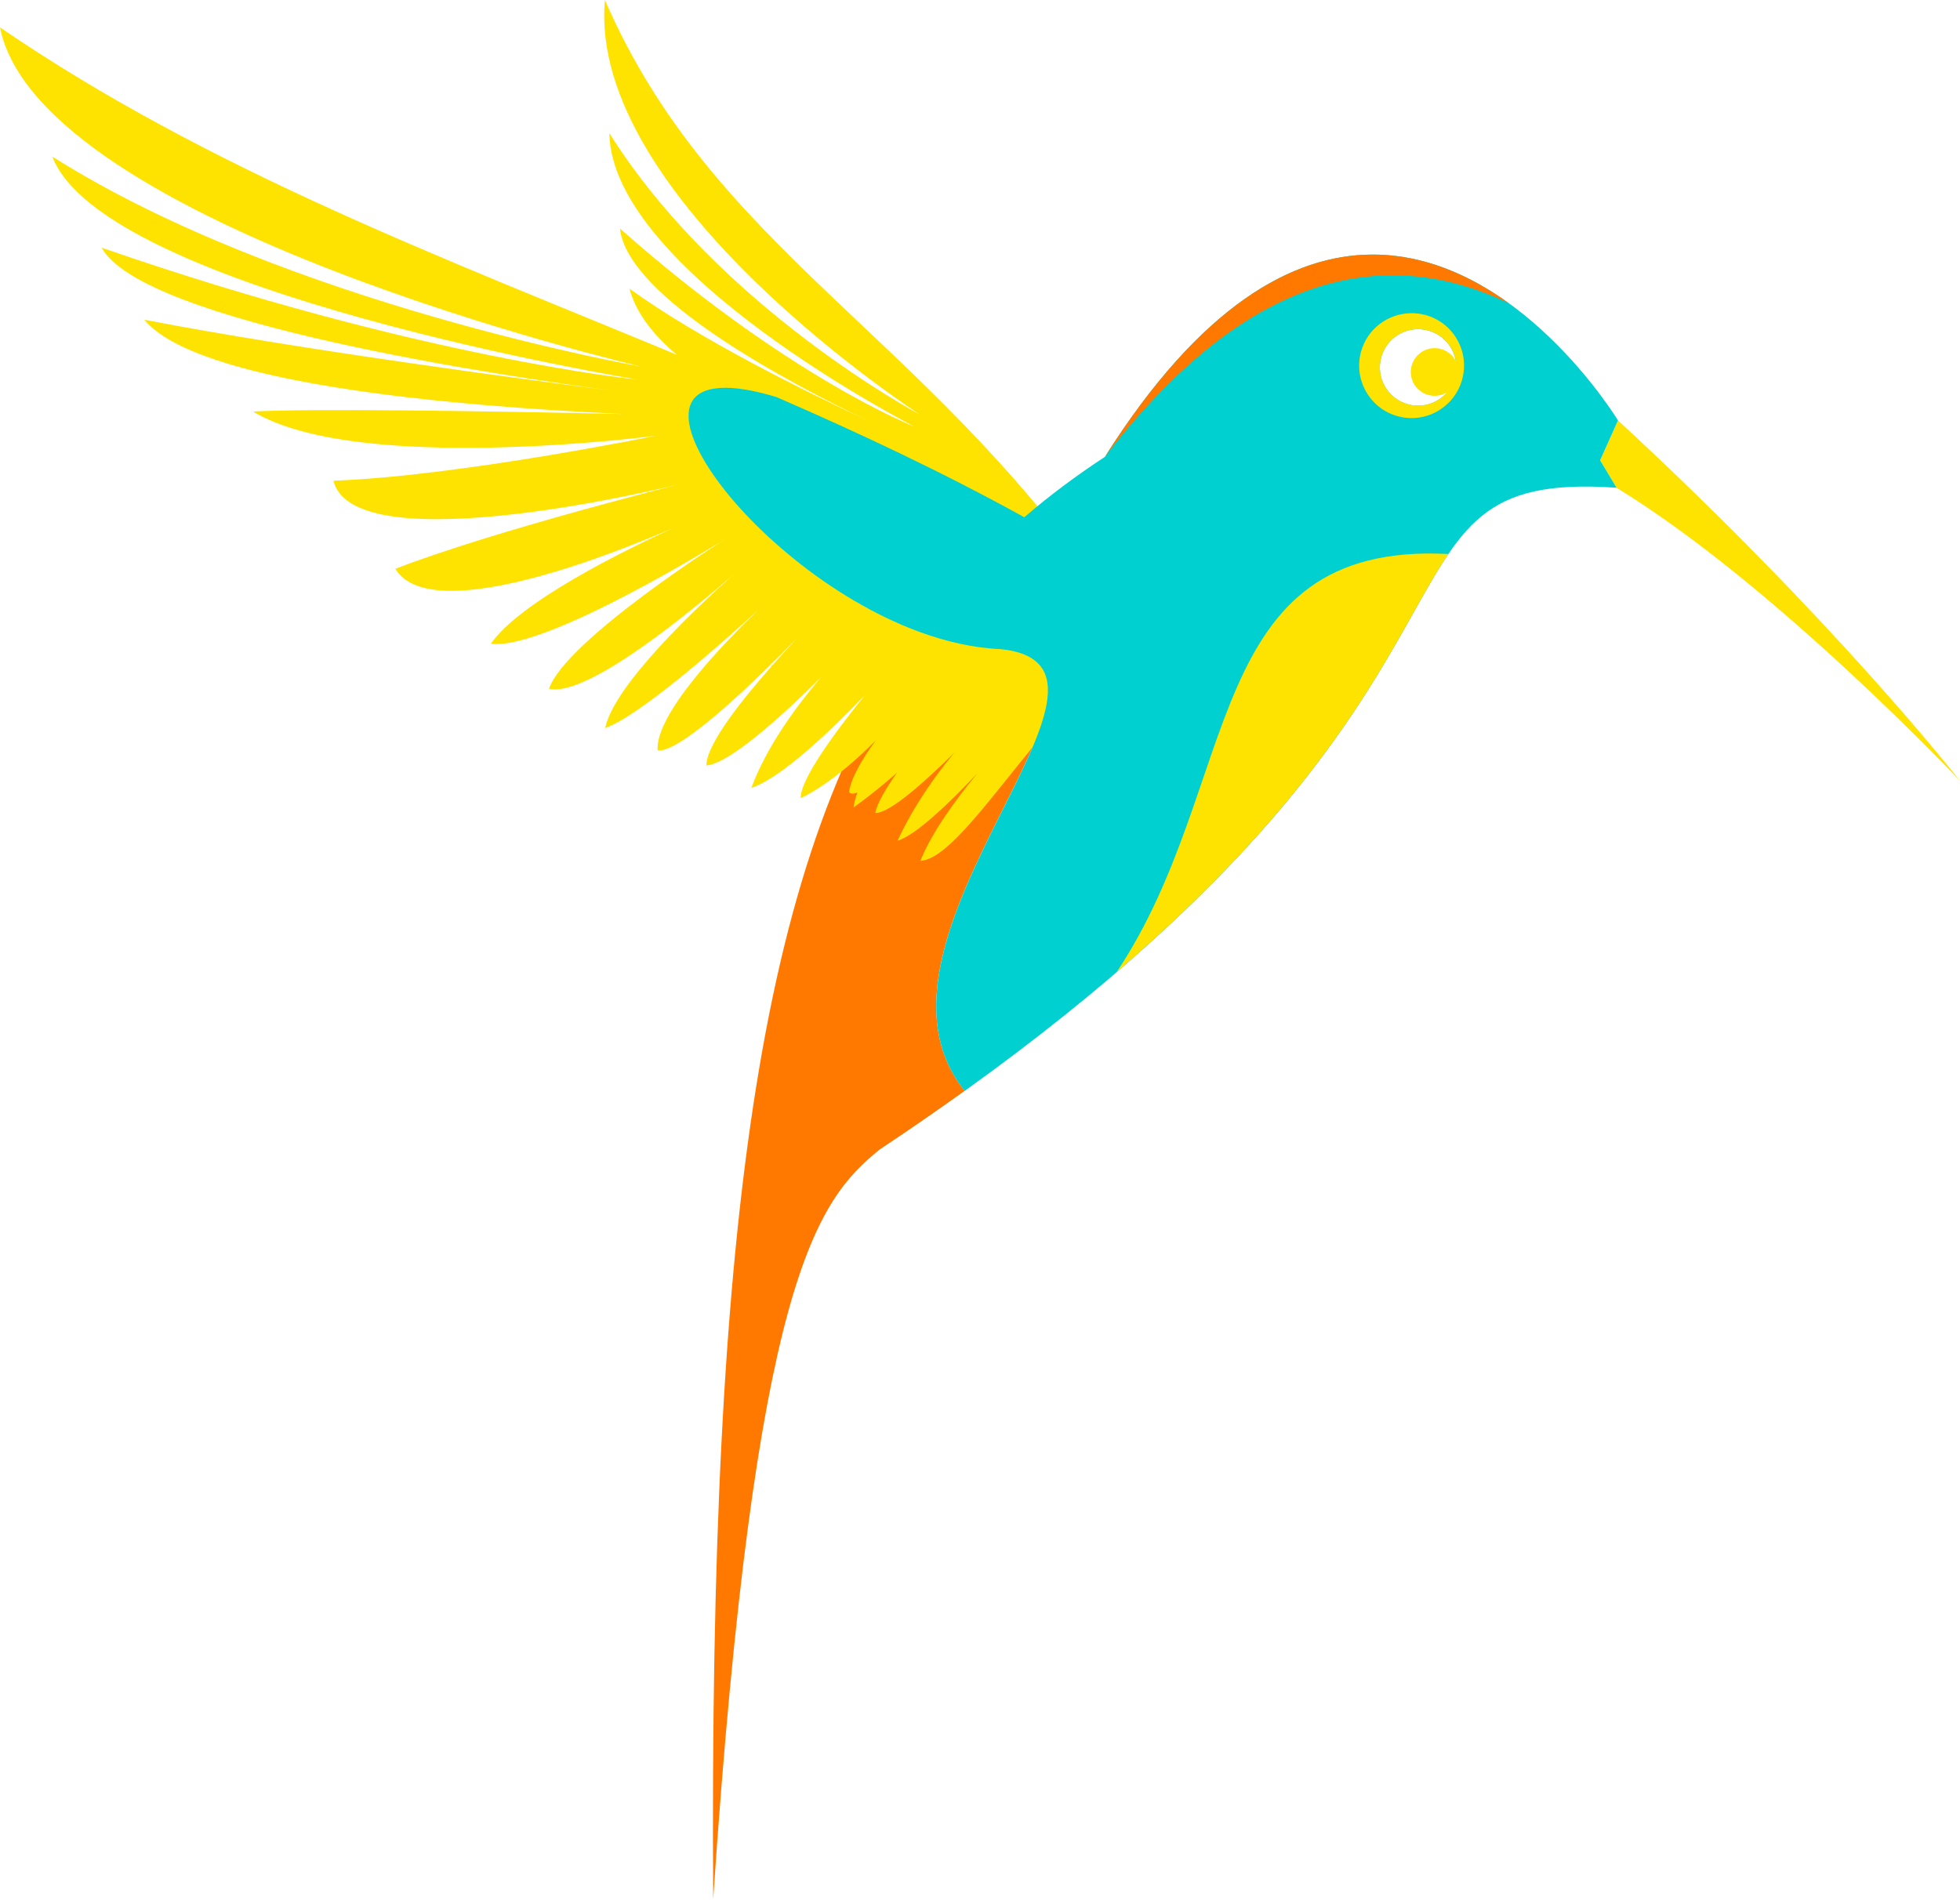
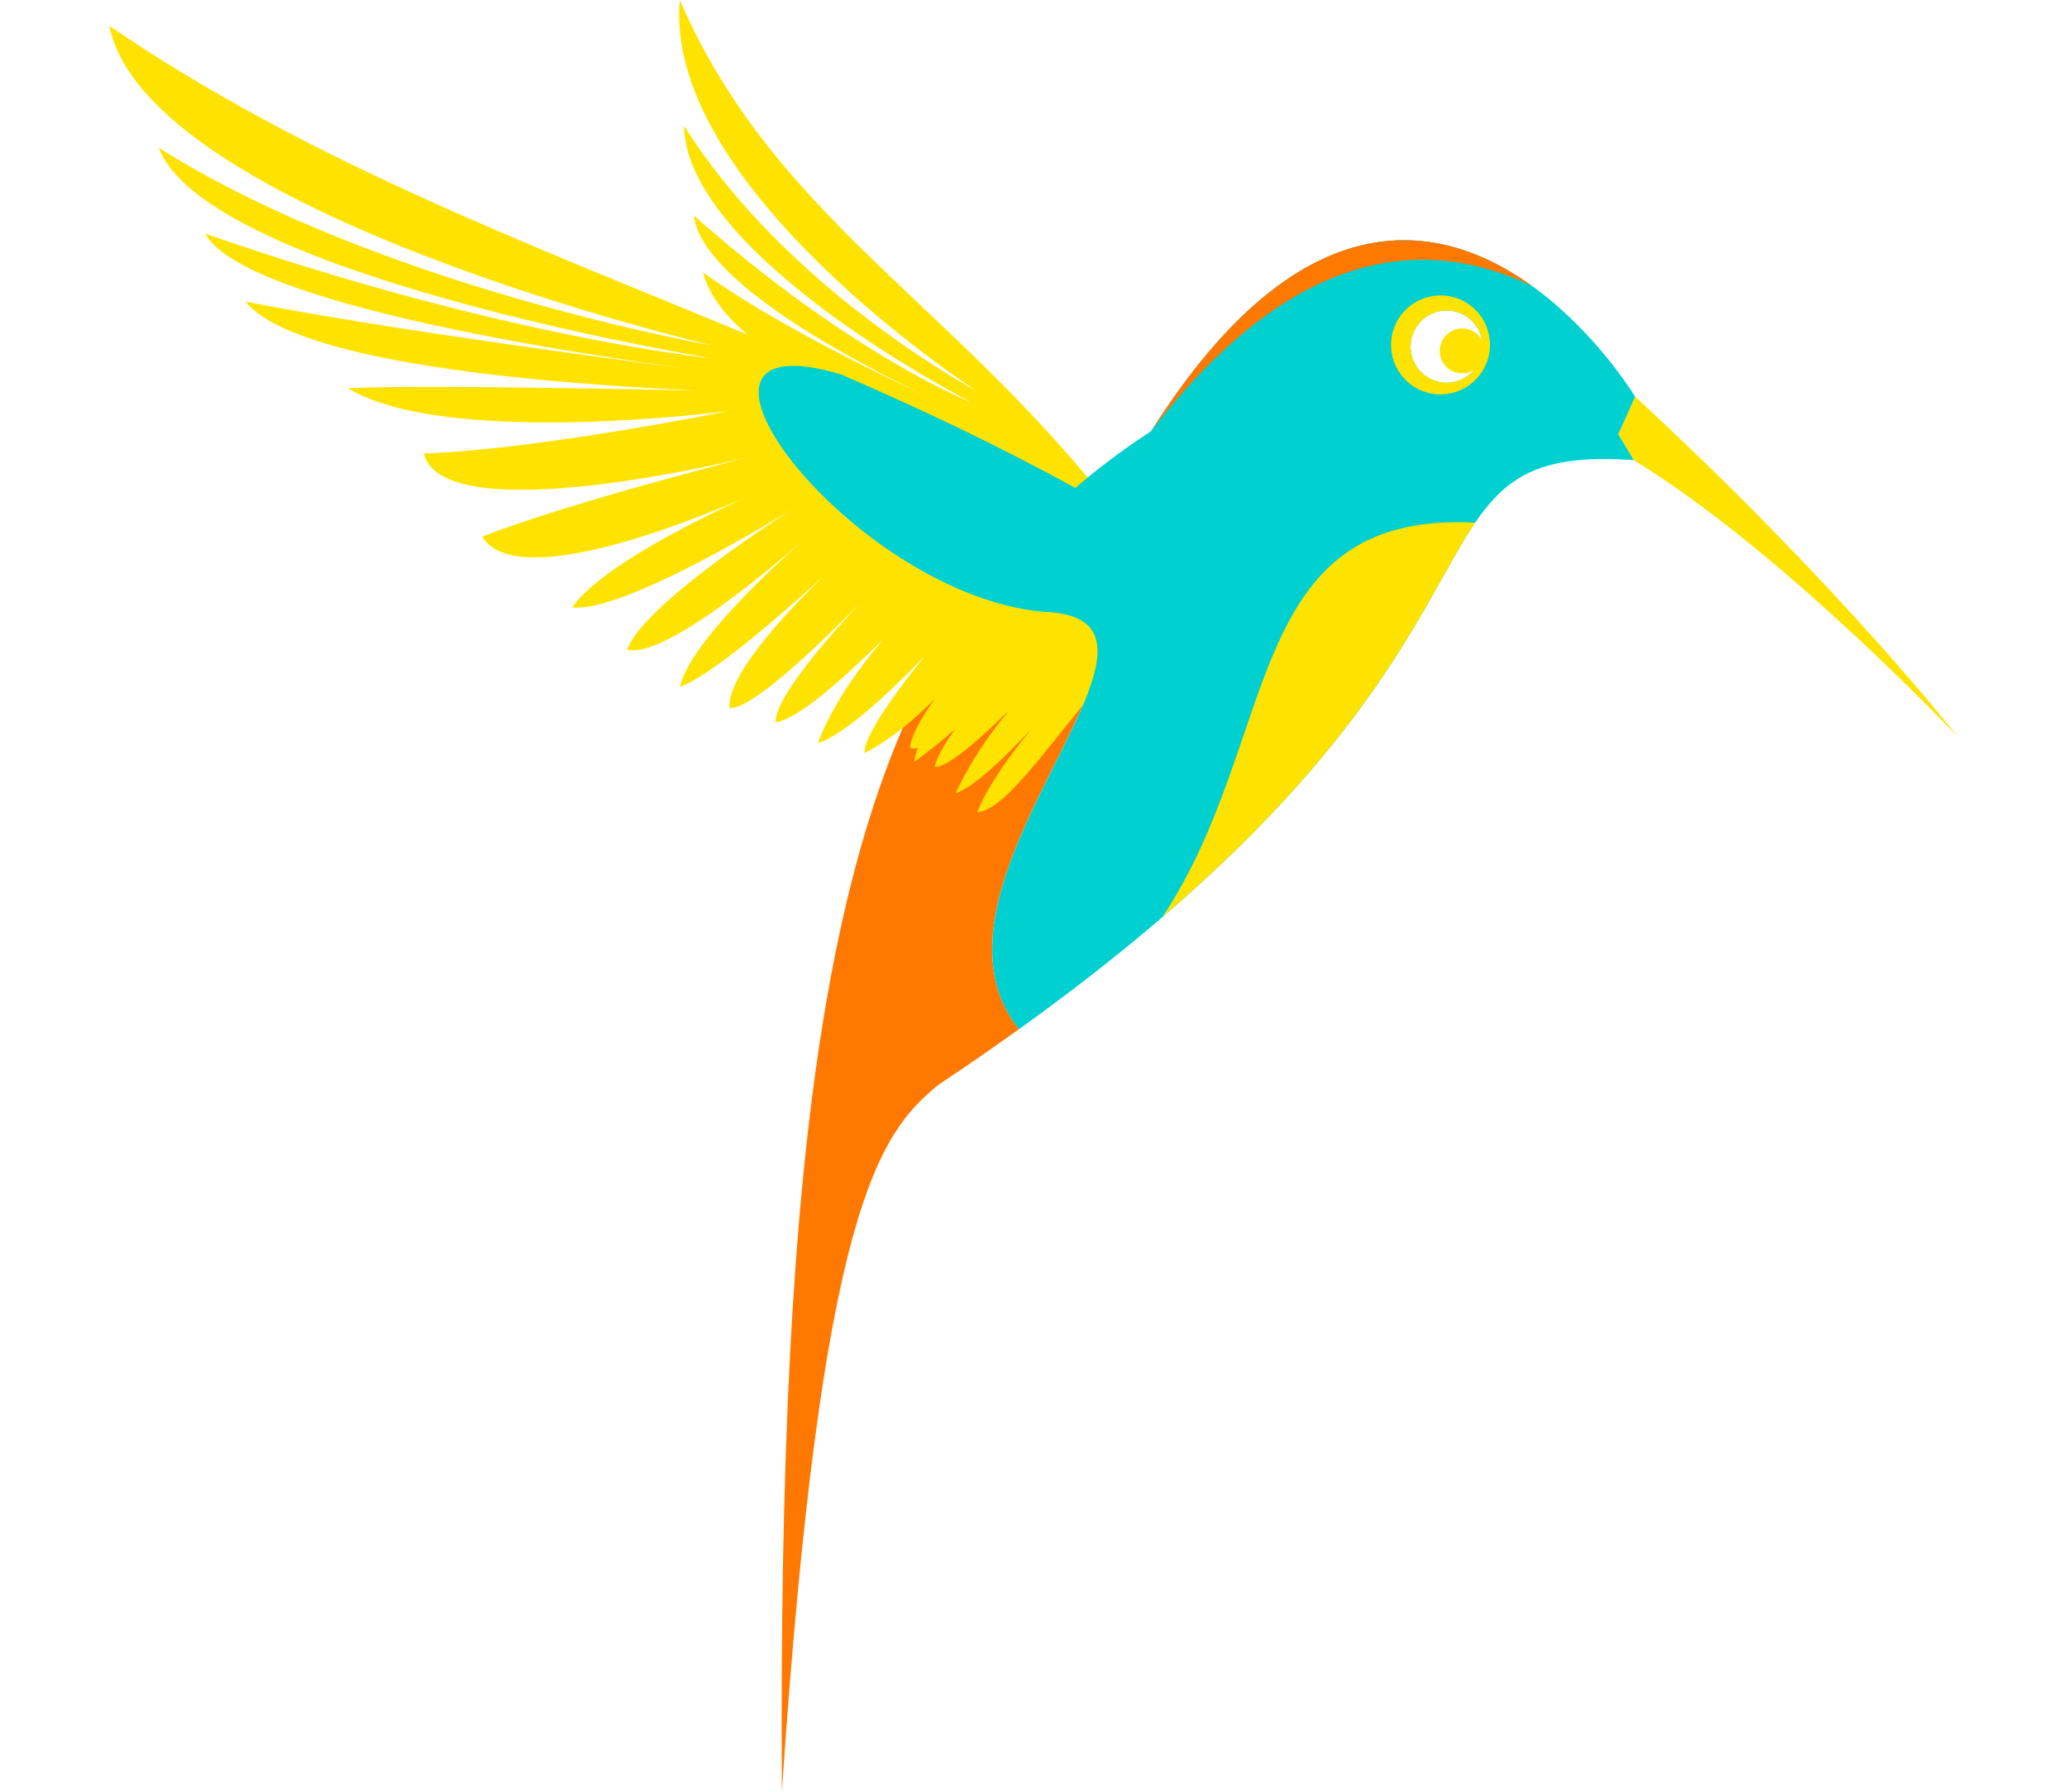
- <svg xmlns="http://www.w3.org/2000/svg" id="svgcolibri" style="enable-background:new" viewBox="0 0 568.133 550.636" version="1.1" width="150px" height="100%">
+ <svg xmlns="http://www.w3.org/2000/svg" id="svgcolibri" style="enable-background:new" viewBox="0 0 568.133 550.636" version="1.1" width="150px" height="130px">
  <defs />
  <path d="m 279.626,316.25 z m 0,0 c -35.454,-44.092 57.718,-123.24 10.408,-128.08 -7.808,-0.325 -15.766,-2.147 -23.572,-5.014 -45.177,63.033 -60.968,166.22 -59.738,367.48 12.071,-179.52 29.872,-202.38 48.19,-217.31 8.753,-5.816 16.959,-11.499 24.713,-17.061 -0.007,-0.002 0.007,-0.02 0,-0.025 z" style="fill:#ff7900;enable-background:new" id="path1" />
  <path style="fill:#ffe300;enable-background:new" d="m 175.344,0 c -5.213,57.764 91.188,120.125 91.188,120.125 0,0 -58.042,-30.81 -89.906,-81.531 0.623,40.129 88.438,85.094 88.438,85.094 0,0 -36.521,-14.181 -85.375,-57.438 2.205,19.991 48.791,44.679 72.219,55.875 -17.653,-8.237 -49.124,-23.712 -69.438,-38.438 1.864,7.061 6.933,13.455 13.688,19.156 C 128.981,74.921 60.713,49.464 -1.3420287e-5,7.938 11.406,65.51 185.719,106.25 185.719,106.25 c 0,0 -102.641,-17.936 -170.531,-60.844 14.665,39.106 169.469,64.625 169.469,64.625 0,0 -62.855,-6.174 -155.188,-38.219 11.773,21.782 117.275,37.349 148.125,41.469 -20.17,-2.586 -90.203,-11.757 -135.781,-20.594 15.106,18.331 86.979,24.943 138.75,27.344 -39.999,-0.865 -89.891,-1.64 -107.219,-0.719 30.437,18.445 116.719,7.031 116.719,7.031 0,0 -57.016,11.674 -93.406,13.031 5.974,24.441 99.969,1.094 99.969,1.094 0,0 -53.327,13.361 -82.031,24.438 9.974,16.479 60.322,-3.111 80.25,-11.688 -14.54,6.677 -44.123,21.294 -52.562,33.406 15.751,2.173 67.625,-30.156 67.625,-30.156 0,0 -45.892,29.097 -50.781,43.219 11.159,2.678 42.527,-23.569 53.469,-33.094 -9.73,8.674 -34.566,31.833 -37.188,44.5 10.064,-3.623 33.09,-23.936 44.344,-34.219 -10.452,10.075 -29.922,30.354 -29.125,40.719 7.011,0.629 29.169,-21.066 40.25,-32.406 -2.007,2.14 -4.36,4.737 -6.781,7.469 -0.194,0.145 -0.403,0.293 -0.594,0.438 0.05,0.023 0.105,0.041 0.156,0.062 -8.923,10.114 -18.906,22.756 -18.906,28.781 6.708,-0.61 21.498,-13.942 33.188,-25.531 -7.577,8.925 -15.84,20.351 -20.156,32.031 8.6,-2.867 22.703,-16.264 32.906,-26.875 -8.483,10.502 -18.752,24.382 -18.594,29.844 0,0 9.124,-3.885 21.75,-16.75 -3.957,5.444 -7.06,10.771 -7.75,14.938 0.406,0.627 1.269,0.642 2.438,0.156 -0.548,1.565 -0.949,3.045 -1.125,4.344 0,0 5.333,-3.658 12.594,-10.062 -3.208,4.544 -5.689,8.749 -6.312,11.656 4.038,0.262 14.358,-8.986 22.938,-17.469 -5.533,6.645 -11.76,15.399 -16.469,25.531 5.269,-1.543 15.146,-11.059 23.188,-19.594 -6.319,7.675 -13.305,17.226 -16.562,25.438 13.873,-0.911 38.353,-50.611 78,-77.656 0,0 -13.847,9.217 -25.656,-1.094 C 267.055,96.344 206.474,71.672 175.344,0 z m 34.688,112.438 c 23.874,13.938 54.156,21.656 54.156,21.656 0,0 -28.538,-7.205 -64.5,-12.938 -0.257,-5.279 2.863,-8.648 10.344,-8.719 z m -9.844,11.875 c 19.138,16.439 64.719,16 64.719,16 0,0 -32.879,3.649 -55.219,1.188 -4.937,-6.335 -8.286,-12.313 -9.5,-17.188 z m 65.688,30.656 c 0,0 -17.763,3.14 -35.062,7.531 -2.621,-2.095 -5.126,-4.23 -7.5,-6.406 17.705,3.203 42.562,-1.125 42.562,-1.125 z m 4.156,12.562 c 0,0 -8.271,3.536 -18.562,8.781 -1.039,-0.566 -2.07,-1.156 -3.094,-1.75 11.702,-3.006 21.656,-7.031 21.656,-7.031 z m -4.031,8.062 c -0.11,0.189 -0.239,0.374 -0.344,0.562 -1.726,1.204 -3.711,2.643 -5.906,4.25 -0.365,-0.164 -0.73,-0.332 -1.094,-0.5 2.859,-1.633 5.269,-3.055 7.344,-4.312 z" id="path2" />
  <path d="m 468.996,121.9 -5.18,11.548 4.776,7.984 c 46.166,28.243 99.54,84.974 99.54,84.974 0,0 -36.132,-46.391 -99.136,-104.51 z" style="fill:#ffe300;enable-background:new" id="path3" />
  <path d="m 397.636,73.808 c -22.853,0.125 -49.492,14.536 -77.37,58.645 -8.312,5.455 -16.094,11.254 -23.358,17.513 -23.354,-12.907 -47.441,-24.237 -71.857,-34.859 -55.46,-16.677 -10.541,48.998 41.417,68.079 7.807,2.867 15.764,4.689 23.572,5.014 47.31,4.838 -45.862,83.986 -10.408,128.08 166.67,-119.58 110.78,-180.37 188.96,-174.87 l -4.776,-7.96 5.18,-11.548 c 0,0 -29.207,-48.325 -71.358,-48.095 z m 13.069,21.624 c 1.091,-0.033 2.22,0.097 3.327,0.404 5.901,1.641 9.34,7.763 7.699,13.663 -1.641,5.901 -7.739,9.364 -13.64,7.723 -5.901,-1.641 -9.364,-7.763 -7.723,-13.663 1.334,-4.794 5.611,-7.984 10.337,-8.127 z" style="fill:#00d0d0;enable-background:new" id="path4" />
  <path style="fill:#ffe300;fill-rule:evenodd" d="m 408.719,90.812 c -6.48,0.196 -12.358,4.519 -14.188,11.094 -2.251,8.092 2.471,16.499 10.562,18.75 8.092,2.251 16.468,-2.502 18.719,-10.594 2.251,-8.092 -2.471,-16.468 -10.562,-18.719 -1.517,-0.422 -3.036,-0.576 -4.531,-0.531 z m 2,4.625 c 1.091,-0.033 2.206,0.099 3.312,0.406 4.296,1.195 7.286,4.745 7.969,8.875 -0.847,-1.674 -2.363,-2.989 -4.312,-3.531 -3.678,-1.023 -7.477,1.134 -8.5,4.812 -1.023,3.678 1.103,7.477 4.781,8.5 1.954,0.544 3.94,0.189 5.531,-0.812 -2.716,3.183 -7.109,4.695 -11.406,3.5 -5.901,-1.641 -9.36,-7.725 -7.719,-13.625 1.334,-4.794 5.619,-7.982 10.344,-8.125 z" id="path5" />
  <path d="m 397.636,73.808 c -22.85,0.125 -49.49,14.537 -77.37,58.642 50.77,-66.273 94.54,-55.27 117.1,-44.527 -11.06,-7.987 -24.55,-14.198 -39.73,-14.115 z" style="fill:#ff7900;enable-background:new" id="path6" />
  <path d="m 323.666,281.85 c 67.849,-58.26 81.065,-99.065 96.166,-121.23 -71.806,-3.721 -59.659,66.544 -96.166,121.23 z" style="fill:#ffe300;stroke-opacity:0" id="path7" />
</svg>
